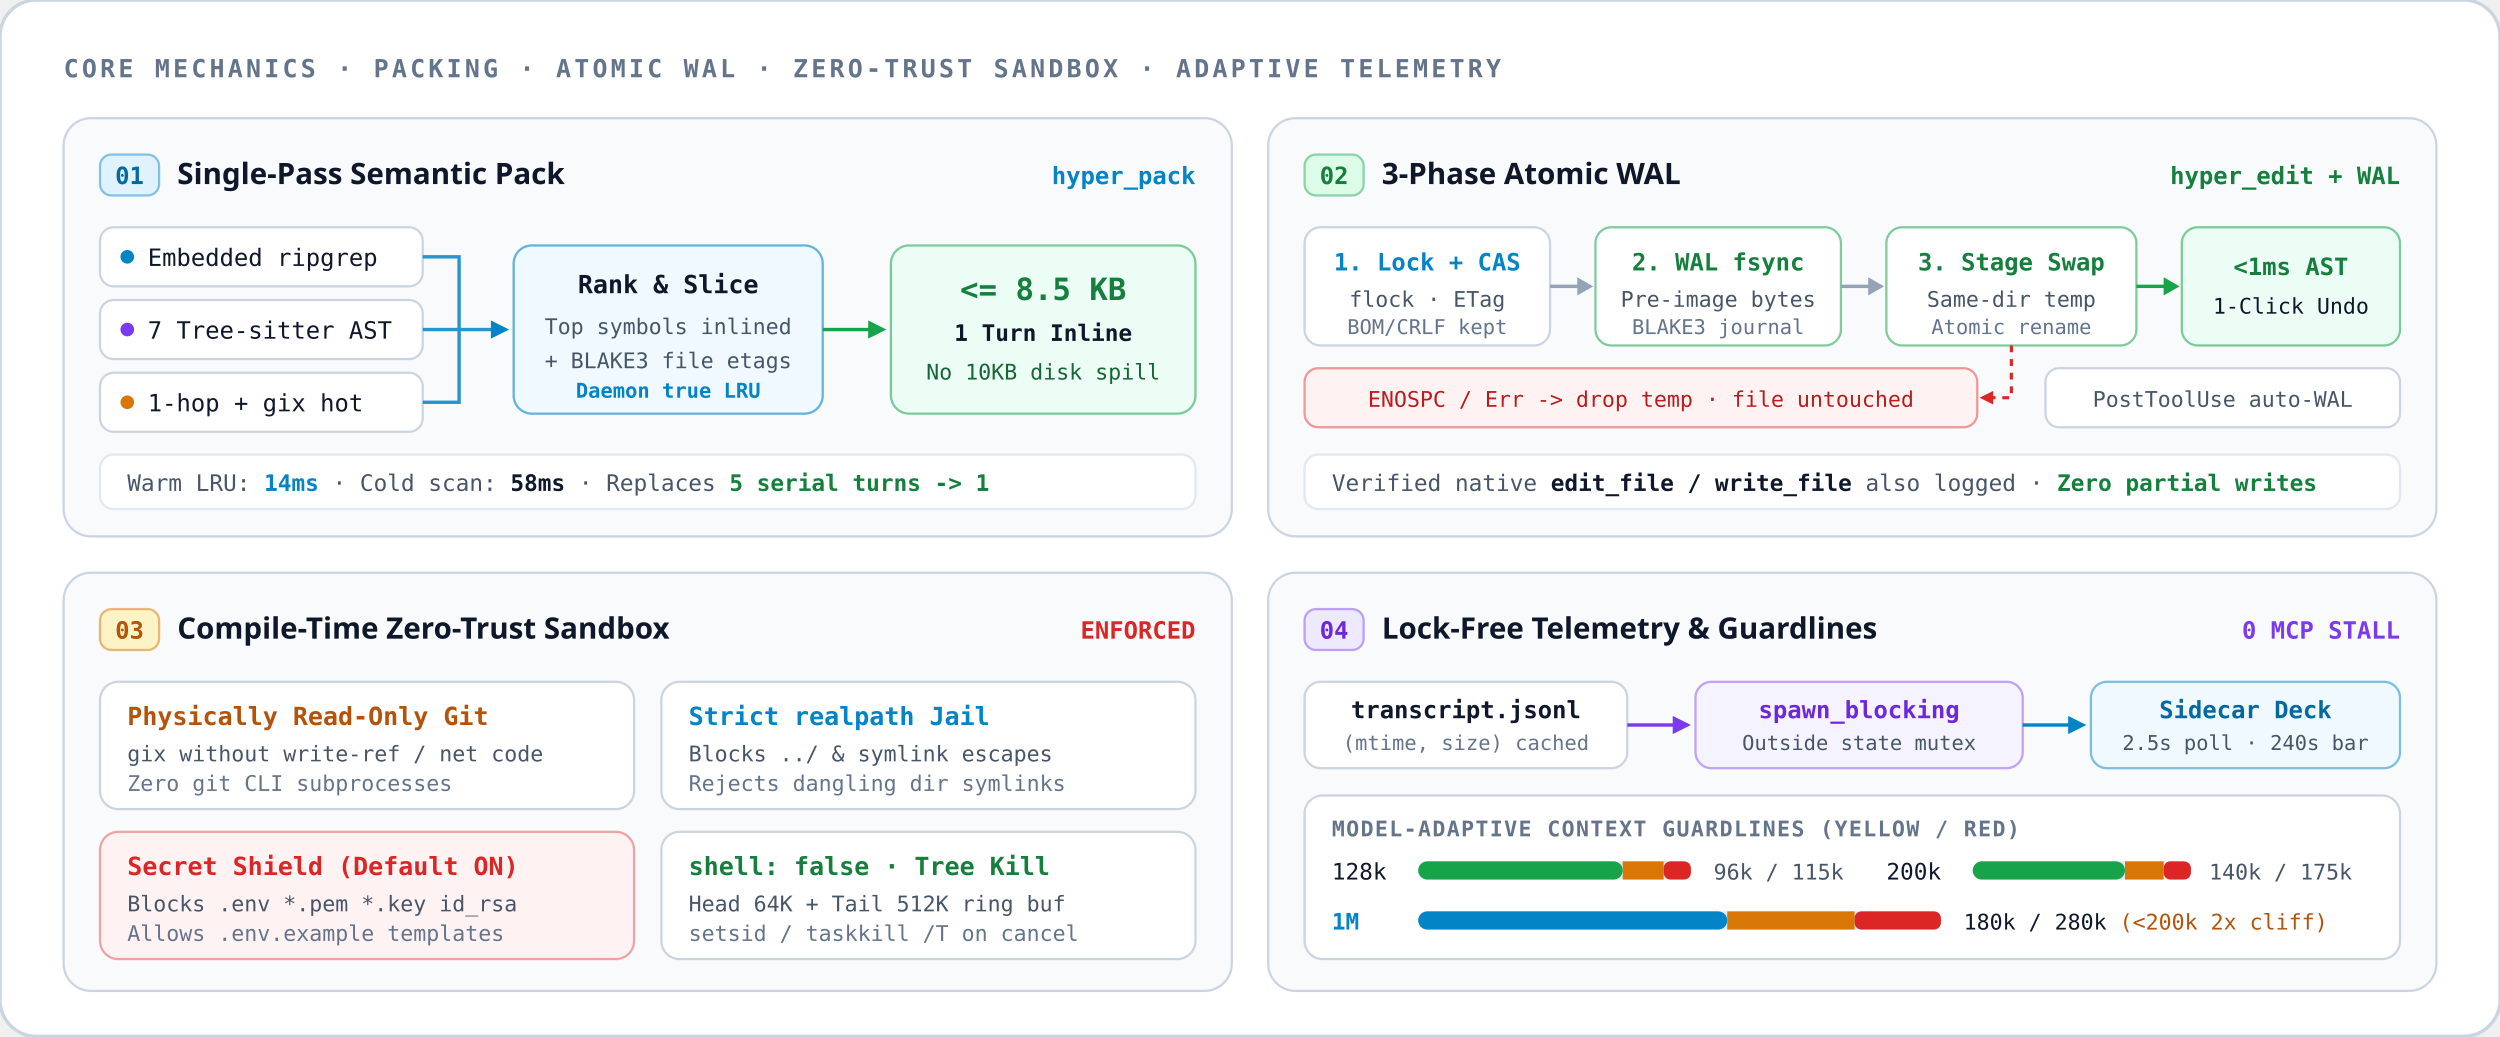
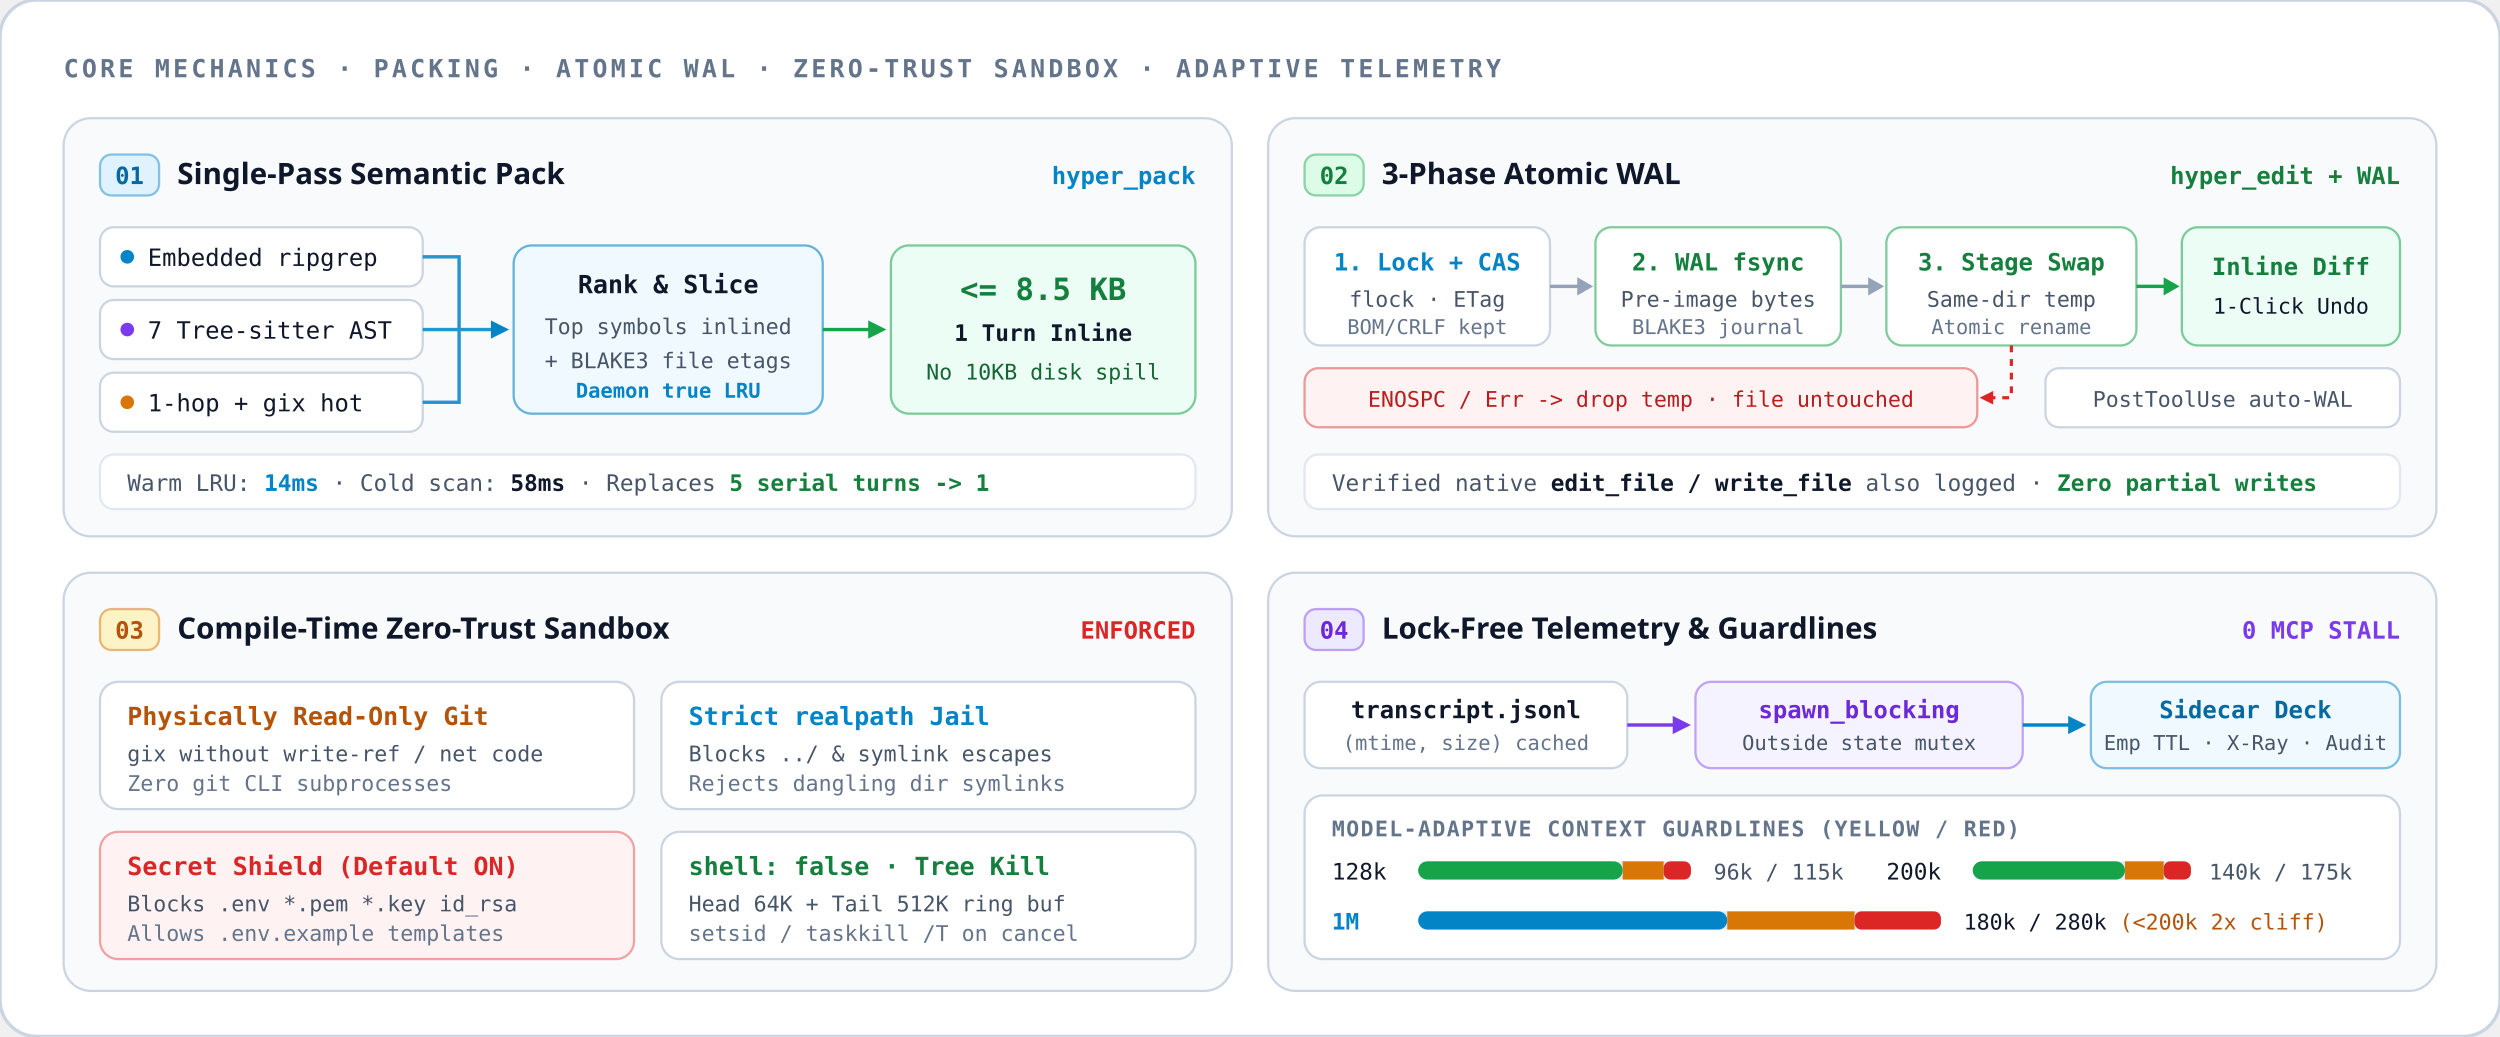
<svg xmlns="http://www.w3.org/2000/svg" width="1100" height="456" viewBox="0 0 1100 456" fill="none">
  <rect width="1100" height="456" rx="16" fill="#FFFFFF" stroke="#CBD5E1" stroke-width="1.5" />
  <text x="28" y="34" fill="#64748B" font-size="11" font-weight="700" letter-spacing="1.4" font-family="ui-monospace,Menlo,monospace">CORE MECHANICS · PACKING · ATOMIC WAL · ZERO-TRUST SANDBOX · ADAPTIVE TELEMETRY</text>
  <g transform="translate(28, 52)">
    <rect width="514" height="184" rx="12" fill="#F8FAFC" stroke="#CBD5E1" />
    <rect x="16" y="16" width="26" height="18" rx="5" fill="#E0F2FE" stroke="#0284C7" stroke-opacity="0.45" />
    <text x="29" y="29" text-anchor="middle" fill="#0369A1" font-size="10.5" font-weight="700" font-family="ui-monospace,Menlo,monospace">01</text>
    <text x="50" y="29" fill="#0F172A" font-size="13" font-weight="700" font-family="system-ui,sans-serif">Single-Pass Semantic Pack</text>
    <text x="498" y="29" text-anchor="end" fill="#0284C7" font-size="10.5" font-weight="600" font-family="ui-monospace,Menlo,monospace">hyper_pack</text>
    <rect x="16" y="48" width="142" height="26" rx="6" fill="#FFFFFF" stroke="#CBD5E1" />
    <circle cx="28" cy="61" r="3" fill="#0284C7" />
    <text x="37" y="65" fill="#0F172A" font-size="10.5" font-family="ui-monospace,Menlo,monospace">Embedded ripgrep</text>
    <rect x="16" y="80" width="142" height="26" rx="6" fill="#FFFFFF" stroke="#CBD5E1" />
    <circle cx="28" cy="93" r="3" fill="#7C3AED" />
    <text x="37" y="97" fill="#0F172A" font-size="10.5" font-family="ui-monospace,Menlo,monospace">7 Tree-sitter AST</text>
    <rect x="16" y="112" width="142" height="26" rx="6" fill="#FFFFFF" stroke="#CBD5E1" />
    <circle cx="28" cy="125" r="3" fill="#D97706" />
    <text x="37" y="129" fill="#0F172A" font-size="10.5" font-family="ui-monospace,Menlo,monospace">1-hop + gix hot</text>
    <path d="M158 61H174V93H190M158 93H190M158 125H174V93" stroke="#0284C7" stroke-width="1.5" stroke-opacity="0.85" />
    <polygon points="196,93 188,89 188,97" fill="#0284C7" />
    <rect x="198" y="56" width="136" height="74" rx="8" fill="#F0F9FF" stroke="#0284C7" stroke-opacity="0.6" />
    <text x="266" y="77" text-anchor="middle" fill="#0F172A" font-size="11" font-weight="700" font-family="ui-monospace,Menlo,monospace">Rank &amp; Slice</text>
    <text x="266" y="95" text-anchor="middle" fill="#475569" font-size="9.5" font-family="ui-monospace,Menlo,monospace">Top symbols inlined</text>
    <text x="266" y="110" text-anchor="middle" fill="#475569" font-size="9.5" font-family="ui-monospace,Menlo,monospace">+ BLAKE3 file etags</text>
    <text x="266" y="123" text-anchor="middle" fill="#0284C7" font-size="9" font-weight="600" font-family="ui-monospace,Menlo,monospace">Daemon true LRU</text>
    <path d="M334 93H356" stroke="#16A34A" stroke-width="1.5" />
    <polygon points="362,93 354,89 354,97" fill="#16A34A" />
    <rect x="364" y="56" width="134" height="74" rx="8" fill="#ECFDF5" stroke="#16A34A" stroke-opacity="0.55" />
    <text x="431" y="80" text-anchor="middle" fill="#15803D" font-size="13.5" font-weight="700" font-family="ui-monospace,Menlo,monospace">&lt;= 8.5 KB</text>
    <text x="431" y="98" text-anchor="middle" fill="#0F172A" font-size="10" font-weight="600" font-family="ui-monospace,Menlo,monospace">1 Turn Inline</text>
    <text x="431" y="115" text-anchor="middle" fill="#166534" font-size="9.5" font-family="ui-monospace,Menlo,monospace">No 10KB disk spill</text>
    <rect x="16" y="148" width="482" height="24" rx="6" fill="#FFFFFF" stroke="#E2E8F0" />
    <text x="28" y="164" fill="#475569" font-size="10" font-family="ui-monospace,Menlo,monospace">Warm LRU: <tspan fill="#0284C7" font-weight="700">14ms</tspan>  ·  Cold scan: <tspan fill="#0F172A" font-weight="700">58ms</tspan>  ·  Replaces <tspan fill="#15803D" font-weight="700">5 serial turns -&gt; 1</tspan>
    </text>
  </g>
  <g transform="translate(558, 52)">
    <rect width="514" height="184" rx="12" fill="#F8FAFC" stroke="#CBD5E1" />
    <rect x="16" y="16" width="26" height="18" rx="5" fill="#DCFCE7" stroke="#16A34A" stroke-opacity="0.45" />
    <text x="29" y="29" text-anchor="middle" fill="#15803D" font-size="10.5" font-weight="700" font-family="ui-monospace,Menlo,monospace">02</text>
    <text x="50" y="29" fill="#0F172A" font-size="13" font-weight="700" font-family="system-ui,sans-serif">3-Phase Atomic WAL</text>
    <text x="498" y="29" text-anchor="end" fill="#15803D" font-size="10.5" font-weight="600" font-family="ui-monospace,Menlo,monospace">hyper_edit + WAL</text>
    <rect x="16" y="48" width="108" height="52" rx="7" fill="#FFFFFF" stroke="#CBD5E1" />
    <text x="70" y="67" text-anchor="middle" fill="#0284C7" font-size="10.5" font-weight="700" font-family="ui-monospace,Menlo,monospace">1. Lock + CAS</text>
    <text x="70" y="83" text-anchor="middle" fill="#475569" font-size="9.5" font-family="ui-monospace,Menlo,monospace">flock · ETag</text>
    <text x="70" y="95" text-anchor="middle" fill="#64748B" font-size="9" font-family="ui-monospace,Menlo,monospace">BOM/CRLF kept</text>
    <path d="M124 74H138" stroke="#94A3B8" stroke-width="1.5" />
    <polygon points="143,74 136,70 136,78" fill="#94A3B8" />
    <rect x="144" y="48" width="108" height="52" rx="7" fill="#FFFFFF" stroke="#16A34A" stroke-opacity="0.55" />
    <text x="198" y="67" text-anchor="middle" fill="#15803D" font-size="10.5" font-weight="700" font-family="ui-monospace,Menlo,monospace">2. WAL fsync</text>
    <text x="198" y="83" text-anchor="middle" fill="#475569" font-size="9.5" font-family="ui-monospace,Menlo,monospace">Pre-image bytes</text>
    <text x="198" y="95" text-anchor="middle" fill="#64748B" font-size="9" font-family="ui-monospace,Menlo,monospace">BLAKE3 journal</text>
    <path d="M252 74H266" stroke="#94A3B8" stroke-width="1.5" />
    <polygon points="271,74 264,70 264,78" fill="#94A3B8" />
    <rect x="272" y="48" width="110" height="52" rx="7" fill="#FFFFFF" stroke="#16A34A" stroke-opacity="0.55" />
    <text x="327" y="67" text-anchor="middle" fill="#15803D" font-size="10.5" font-weight="700" font-family="ui-monospace,Menlo,monospace">3. Stage Swap</text>
    <text x="327" y="83" text-anchor="middle" fill="#475569" font-size="9.5" font-family="ui-monospace,Menlo,monospace">Same-dir temp</text>
    <text x="327" y="95" text-anchor="middle" fill="#64748B" font-size="9" font-family="ui-monospace,Menlo,monospace">Atomic rename</text>
    <path d="M382 74H396" stroke="#16A34A" stroke-width="1.5" />
    <polygon points="401,74 394,70 394,78" fill="#16A34A" />
    <rect x="402" y="48" width="96" height="52" rx="7" fill="#ECFDF5" stroke="#16A34A" stroke-opacity="0.55" />
-     <text x="450" y="69" text-anchor="middle" fill="#15803D" font-size="10.5" font-weight="700" font-family="ui-monospace,Menlo,monospace">&lt;1ms AST</text>
+     <text x="450" y="69" text-anchor="middle" fill="#15803D" font-size="10.5" font-weight="700" font-family="ui-monospace,Menlo,monospace">Inline Diff</text>
    <text x="450" y="86" text-anchor="middle" fill="#0F172A" font-size="9.5" font-family="ui-monospace,Menlo,monospace">1-Click Undo</text>
    <path d="M327 100V123H318" stroke="#DC2626" stroke-width="1.4" stroke-dasharray="3 3" />
    <polygon points="313,123 319,120 319,126" fill="#DC2626" />
    <rect x="16" y="110" width="296" height="26" rx="6" fill="#FEF2F2" stroke="#DC2626" stroke-opacity="0.45" />
    <text x="164" y="127" text-anchor="middle" fill="#B91C1C" font-size="9.5" font-family="ui-monospace,Menlo,monospace">ENOSPC / Err -&gt; drop temp · file untouched</text>
    <rect x="342" y="110" width="156" height="26" rx="6" fill="#FFFFFF" stroke="#CBD5E1" />
    <text x="420" y="127" text-anchor="middle" fill="#475569" font-size="9.5" font-family="ui-monospace,Menlo,monospace">PostToolUse auto-WAL</text>
    <rect x="16" y="148" width="482" height="24" rx="6" fill="#FFFFFF" stroke="#E2E8F0" />
    <text x="28" y="164" fill="#475569" font-size="10" font-family="ui-monospace,Menlo,monospace">Verified native <tspan fill="#0F172A" font-weight="700">edit_file / write_file</tspan> also logged · <tspan fill="#15803D" font-weight="700">Zero partial writes</tspan>
    </text>
  </g>
  <g transform="translate(28, 252)">
    <rect width="514" height="184" rx="12" fill="#F8FAFC" stroke="#CBD5E1" />
    <rect x="16" y="16" width="26" height="18" rx="5" fill="#FEF3C7" stroke="#D97706" stroke-opacity="0.5" />
    <text x="29" y="29" text-anchor="middle" fill="#B45309" font-size="10.5" font-weight="700" font-family="ui-monospace,Menlo,monospace">03</text>
    <text x="50" y="29" fill="#0F172A" font-size="13" font-weight="700" font-family="system-ui,sans-serif">Compile-Time Zero-Trust Sandbox</text>
    <text x="498" y="29" text-anchor="end" fill="#DC2626" font-size="10.5" font-weight="600" font-family="ui-monospace,Menlo,monospace">ENFORCED</text>
    <rect x="16" y="48" width="235" height="56" rx="8" fill="#FFFFFF" stroke="#CBD5E1" />
    <text x="28" y="67" fill="#B45309" font-size="11" font-weight="700" font-family="ui-monospace,Menlo,monospace">Physically Read-Only Git</text>
    <text x="28" y="83" fill="#475569" font-size="9.5" font-family="ui-monospace,Menlo,monospace">gix without write-ref / net code</text>
    <text x="28" y="96" fill="#64748B" font-size="9.5" font-family="ui-monospace,Menlo,monospace">Zero git CLI subprocesses</text>
    <rect x="263" y="48" width="235" height="56" rx="8" fill="#FFFFFF" stroke="#CBD5E1" />
    <text x="275" y="67" fill="#0284C7" font-size="11" font-weight="700" font-family="ui-monospace,Menlo,monospace">Strict realpath Jail</text>
    <text x="275" y="83" fill="#475569" font-size="9.5" font-family="ui-monospace,Menlo,monospace">Blocks ../ &amp; symlink escapes</text>
    <text x="275" y="96" fill="#64748B" font-size="9.5" font-family="ui-monospace,Menlo,monospace">Rejects dangling dir symlinks</text>
    <rect x="16" y="114" width="235" height="56" rx="8" fill="#FEF2F2" stroke="#DC2626" stroke-opacity="0.4" />
    <text x="28" y="133" fill="#DC2626" font-size="11" font-weight="700" font-family="ui-monospace,Menlo,monospace">Secret Shield (Default ON)</text>
    <text x="28" y="149" fill="#475569" font-size="9.5" font-family="ui-monospace,Menlo,monospace">Blocks .env *.pem *.key id_rsa</text>
    <text x="28" y="162" fill="#64748B" font-size="9.5" font-family="ui-monospace,Menlo,monospace">Allows .env.example templates</text>
    <rect x="263" y="114" width="235" height="56" rx="8" fill="#FFFFFF" stroke="#CBD5E1" />
    <text x="275" y="133" fill="#15803D" font-size="11" font-weight="700" font-family="ui-monospace,Menlo,monospace">shell: false · Tree Kill</text>
    <text x="275" y="149" fill="#475569" font-size="9.5" font-family="ui-monospace,Menlo,monospace">Head 64K + Tail 512K ring buf</text>
    <text x="275" y="162" fill="#64748B" font-size="9.5" font-family="ui-monospace,Menlo,monospace">setsid / taskkill /T on cancel</text>
  </g>
  <g transform="translate(558, 252)">
    <rect width="514" height="184" rx="12" fill="#F8FAFC" stroke="#CBD5E1" />
    <rect x="16" y="16" width="26" height="18" rx="5" fill="#EDE9FE" stroke="#7C3AED" stroke-opacity="0.45" />
    <text x="29" y="29" text-anchor="middle" fill="#6D28D9" font-size="10.5" font-weight="700" font-family="ui-monospace,Menlo,monospace">04</text>
    <text x="50" y="29" fill="#0F172A" font-size="13" font-weight="700" font-family="system-ui,sans-serif">Lock-Free Telemetry &amp; Guardlines</text>
    <text x="498" y="29" text-anchor="end" fill="#7C3AED" font-size="10.5" font-weight="600" font-family="ui-monospace,Menlo,monospace">0 MCP STALL</text>
    <rect x="16" y="48" width="142" height="38" rx="7" fill="#FFFFFF" stroke="#CBD5E1" />
    <text x="87" y="64" text-anchor="middle" fill="#0F172A" font-size="10.5" font-weight="600" font-family="ui-monospace,Menlo,monospace">transcript.jsonl</text>
    <text x="87" y="78" text-anchor="middle" fill="#64748B" font-size="9" font-family="ui-monospace,Menlo,monospace">(mtime, size) cached</text>
    <path d="M158 67H180" stroke="#7C3AED" stroke-width="1.5" />
    <polygon points="186,67 178,63 178,71" fill="#7C3AED" />
    <rect x="188" y="48" width="144" height="38" rx="7" fill="#F5F3FF" stroke="#7C3AED" stroke-opacity="0.45" />
    <text x="260" y="64" text-anchor="middle" fill="#6D28D9" font-size="10.5" font-weight="700" font-family="ui-monospace,Menlo,monospace">spawn_blocking</text>
    <text x="260" y="78" text-anchor="middle" fill="#475569" font-size="9" font-family="ui-monospace,Menlo,monospace">Outside state mutex</text>
    <path d="M332 67H354" stroke="#0284C7" stroke-width="1.5" />
    <polygon points="360,67 352,63 352,71" fill="#0284C7" />
    <rect x="362" y="48" width="136" height="38" rx="7" fill="#F0F9FF" stroke="#0284C7" stroke-opacity="0.5" />
    <text x="430" y="64" text-anchor="middle" fill="#0369A1" font-size="10.5" font-weight="700" font-family="ui-monospace,Menlo,monospace">Sidecar Deck</text>
-     <text x="430" y="78" text-anchor="middle" fill="#475569" font-size="9" font-family="ui-monospace,Menlo,monospace">2.5s poll · 240s bar</text>
+     <text x="430" y="78" text-anchor="middle" fill="#475569" font-size="9" font-family="ui-monospace,Menlo,monospace">Emp TTL · X-Ray · Audit</text>
    <rect x="16" y="98" width="482" height="72" rx="8" fill="#FFFFFF" stroke="#CBD5E1" />
    <text x="28" y="116" fill="#64748B" font-size="9.5" font-weight="700" letter-spacing="0.6" font-family="ui-monospace,Menlo,monospace">MODEL-ADAPTIVE CONTEXT GUARDLINES (YELLOW / RED)</text>
    <text x="28" y="135" fill="#0F172A" font-size="10" font-family="ui-monospace,Menlo,monospace">128k</text>
    <rect x="66" y="127" width="120" height="8" rx="4" fill="#E2E8F0" />
    <rect x="66" y="127" width="90" height="8" rx="4" fill="#16A34A" />
    <rect x="156" y="127" width="18" height="8" fill="#D97706" />
    <rect x="174" y="127" width="12" height="8" rx="3" fill="#DC2626" />
    <text x="196" y="135" fill="#475569" font-size="9.5" font-family="ui-monospace,Menlo,monospace">96k / 115k</text>
    <text x="272" y="135" fill="#0F172A" font-size="10" font-family="ui-monospace,Menlo,monospace">200k</text>
    <rect x="310" y="127" width="96" height="8" rx="4" fill="#E2E8F0" />
    <rect x="310" y="127" width="67" height="8" rx="4" fill="#16A34A" />
    <rect x="377" y="127" width="17" height="8" fill="#D97706" />
    <rect x="394" y="127" width="12" height="8" rx="3" fill="#DC2626" />
    <text x="414" y="135" fill="#475569" font-size="9.5" font-family="ui-monospace,Menlo,monospace">140k / 175k</text>
    <text x="28" y="157" fill="#0284C7" font-size="10" font-weight="700" font-family="ui-monospace,Menlo,monospace">1M</text>
    <rect x="66" y="149" width="230" height="8" rx="4" fill="#E2E8F0" />
    <rect x="66" y="149" width="136" height="8" rx="4" fill="#0284C7" />
    <rect x="202" y="149" width="56" height="8" fill="#D97706" />
    <rect x="258" y="149" width="38" height="8" rx="3" fill="#DC2626" />
    <text x="306" y="157" fill="#0F172A" font-size="9.5" font-family="ui-monospace,Menlo,monospace">180k / 280k <tspan fill="#B45309">(&lt;200k 2x cliff)</tspan>
    </text>
  </g>
</svg>
